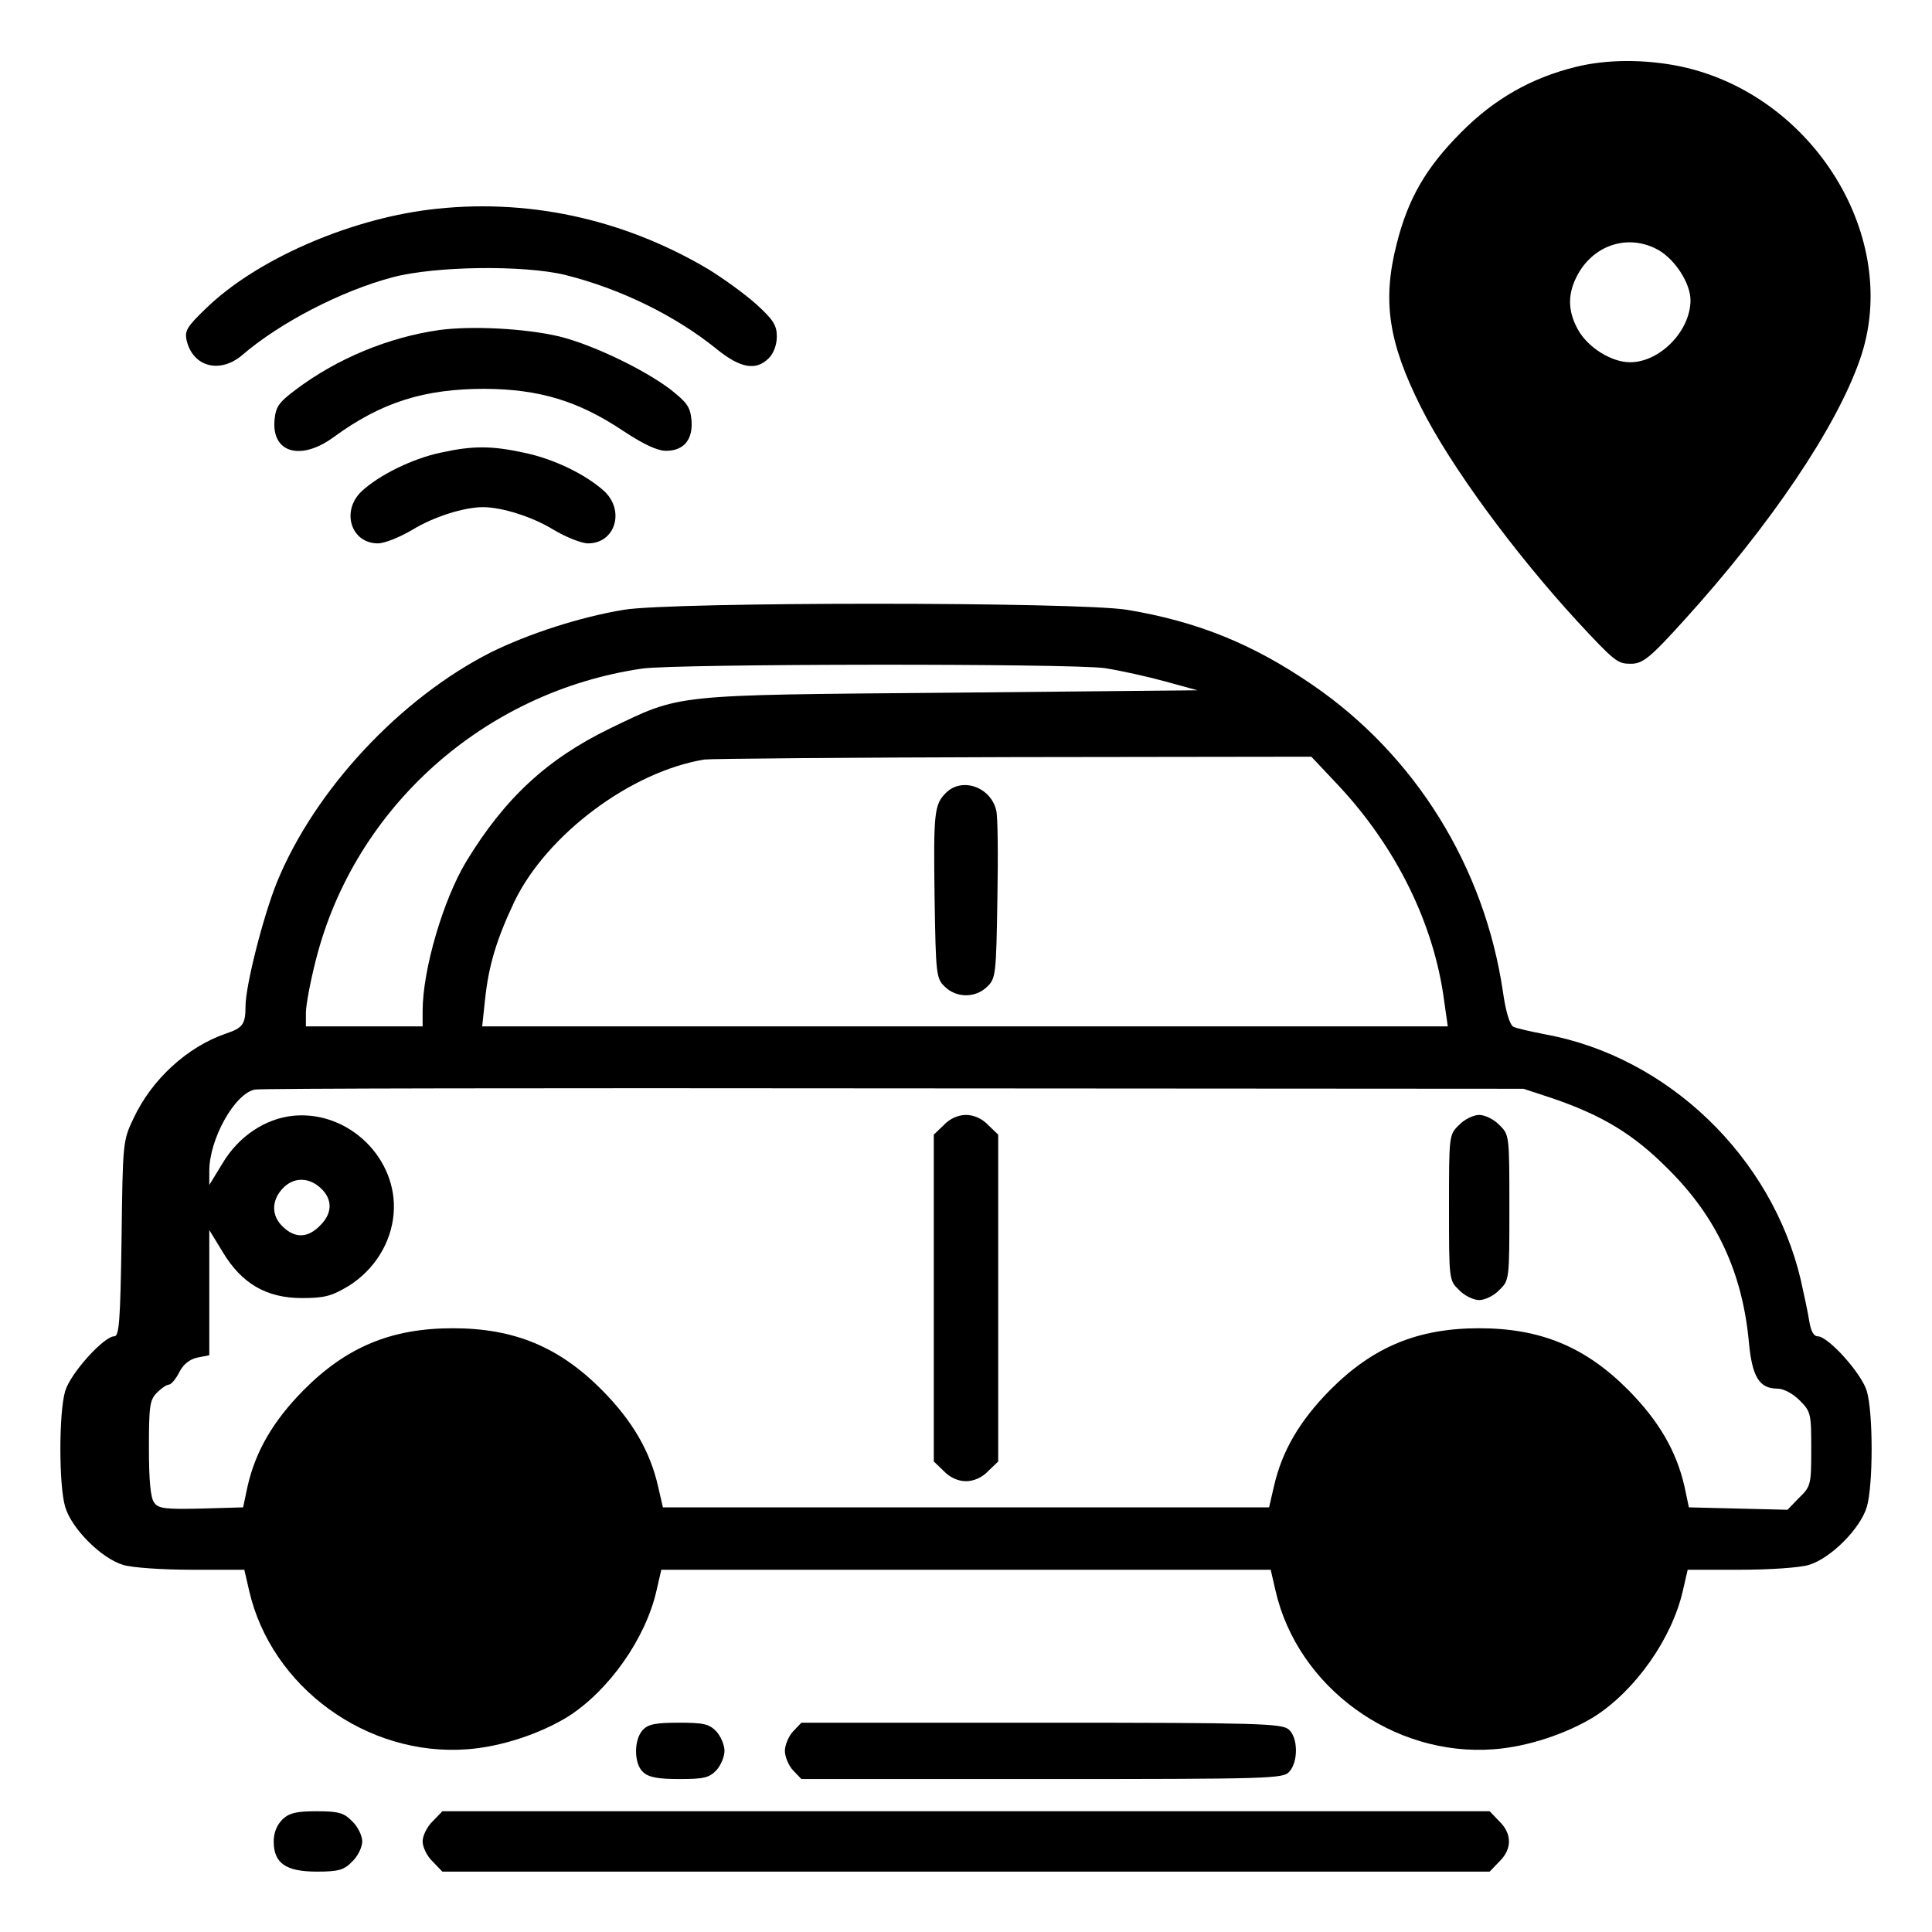
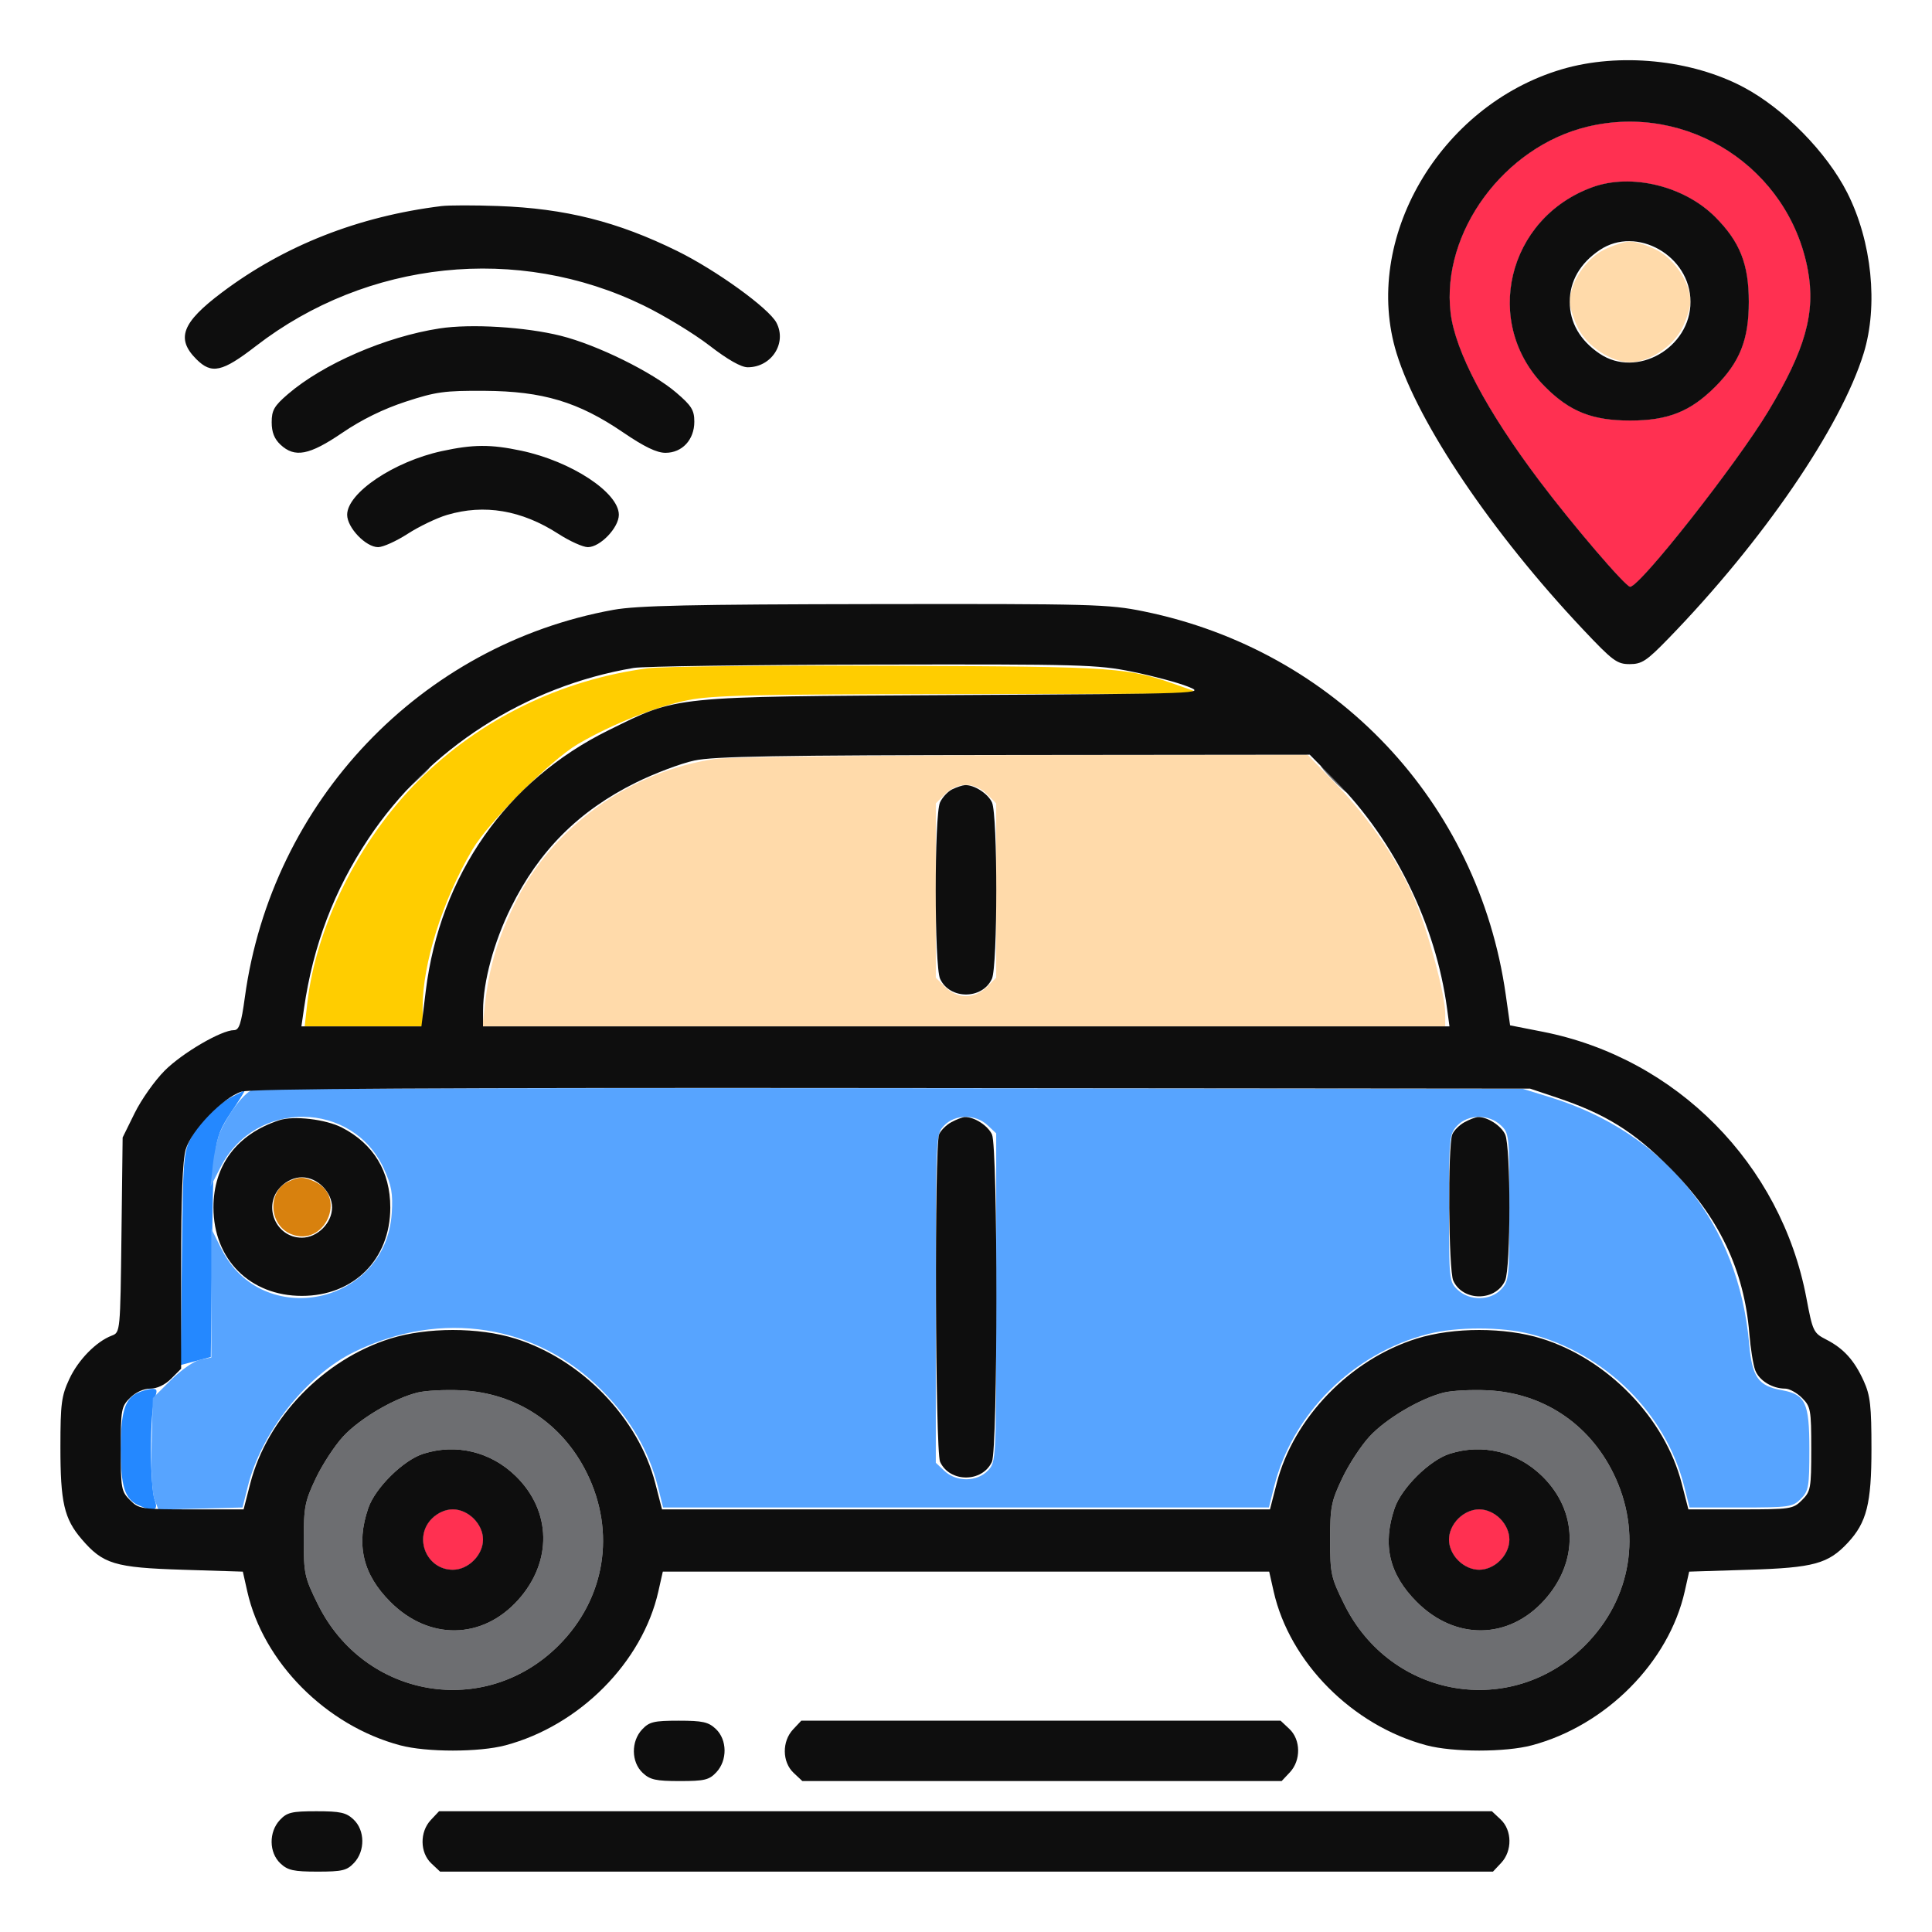
- <svg xmlns="http://www.w3.org/2000/svg" version="1.0" width="480pt" height="480pt" viewBox="0 0 480 480" preserveAspectRatio="xMidYMid meet">
-   <g transform="translate(0,480) scale(0.1,-0.1)" fill="#000000" stroke="none">
-     <path d="M3916 4634 c-111 -27 -204 -80 -286 -163 -87 -87 -132 -165 -160 -277 -36 -141 -21 -244 61 -407 73 -145 230 -359 389 -532 91 -98 99 -104 130 -104 31 -1 49 14 135 109 213 235 377 477 436 647 105 300 -115 658 -446 728 -87 18 -182 18 -259 -1z m204 -455 c42 -24 80 -83 80 -125 0 -76 -76 -154 -150 -154 -46 0 -104 36 -129 80 -27 48 -27 92 0 140 42 74 127 99 199 59z" />
-     <path d="M1065 4279 c-205 -26 -430 -126 -552 -244 -49 -47 -55 -57 -49 -82 16 -65 83 -82 138 -35 93 80 245 159 373 193 105 28 325 31 429 6 136 -34 272 -100 375 -183 60 -49 99 -56 131 -24 12 12 20 33 20 54 0 28 -9 42 -52 81 -28 25 -82 64 -118 86 -214 127 -455 178 -695 148z" />
-     <path d="M1091 3980 c-126 -18 -254 -71 -356 -148 -43 -32 -50 -43 -53 -76 -7 -81 65 -102 147 -42 119 87 225 120 376 120 135 -1 232 -30 344 -105 50 -33 84 -49 106 -49 44 0 67 28 63 76 -3 33 -11 44 -53 77 -66 50 -194 111 -275 131 -84 20 -218 27 -299 16z" />
-     <path d="M1093 3675 c-69 -15 -151 -55 -195 -96 -51 -49 -26 -129 41 -129 16 0 54 15 86 34 52 32 128 56 175 56 47 0 123 -24 175 -56 32 -19 70 -34 86 -34 67 0 92 80 41 129 -46 42 -126 81 -199 96 -82 18 -129 18 -210 0z" />
-     <path d="M1550 3285 c-109 -18 -235 -59 -329 -105 -226 -114 -439 -342 -533 -572 -34 -84 -78 -257 -78 -308 0 -45 -7 -54 -49 -68 -96 -33 -184 -114 -229 -210 -27 -56 -27 -61 -30 -299 -3 -206 -6 -243 -18 -243 -26 0 -109 -92 -122 -136 -16 -53 -16 -235 0 -288 16 -54 90 -128 144 -144 23 -7 98 -12 171 -12 l130 0 12 -52 c55 -240 293 -413 542 -394 83 6 180 38 250 81 102 65 193 194 220 313 l12 52 757 0 757 0 12 -52 c55 -240 293 -413 542 -394 83 6 180 38 250 81 102 65 193 194 220 313 l12 52 130 0 c73 0 148 5 171 12 54 16 128 90 144 144 16 53 16 235 0 288 -13 44 -96 136 -122 136 -10 0 -17 13 -21 38 -3 20 -13 66 -21 102 -72 306 -330 554 -634 610 -36 7 -72 15 -80 19 -9 5 -19 37 -26 87 -46 311 -218 588 -474 763 -149 102 -286 157 -460 186 -125 20 -1131 20 -1250 0z m1195 -145 c39 -6 106 -21 150 -33 l80 -22 -615 -6 c-696 -6 -666 -3 -845 -89 -156 -76 -261 -173 -357 -331 -57 -95 -108 -268 -108 -371 l0 -38 -145 0 -145 0 0 34 c0 18 11 78 25 132 96 378 418 666 811 723 84 12 1064 13 1149 1z m578 -289 c145 -154 240 -346 265 -538 l9 -63 -1200 0 -1199 0 7 66 c9 86 29 151 73 244 80 166 289 323 472 353 14 2 359 5 766 6 l742 1 65 -69z m532 -779 c126 -43 204 -90 290 -177 120 -119 184 -257 200 -429 8 -87 26 -116 71 -116 15 0 38 -12 55 -29 28 -28 29 -33 29 -121 0 -88 -1 -93 -30 -121 l-29 -30 -122 3 -123 3 -11 52 c-20 88 -64 163 -139 239 -107 108 -219 154 -371 154 -152 0 -264 -46 -371 -154 -75 -76 -119 -151 -139 -239 l-12 -52 -753 0 -753 0 -12 52 c-20 88 -64 163 -139 239 -107 108 -219 154 -371 154 -152 0 -264 -46 -371 -154 -75 -76 -119 -151 -139 -239 l-11 -52 -105 -3 c-89 -2 -106 0 -116 15 -9 11 -13 56 -13 135 0 105 2 120 20 138 11 11 24 20 30 20 5 0 17 14 25 30 10 20 26 33 45 37 l30 6 0 155 0 156 33 -54 c47 -79 109 -115 197 -115 57 0 74 5 116 30 64 40 106 107 112 180 11 136 -111 256 -249 243 -70 -7 -136 -51 -176 -118 l-33 -54 0 35 c0 79 63 192 113 202 12 3 726 4 1587 3 l1565 -1 70 -23z m-3058 -224 c30 -28 29 -63 -2 -93 -30 -31 -62 -32 -92 -3 -29 27 -29 65 -1 95 27 29 65 29 95 1z" />
-     <path d="M2350 2830 c-29 -29 -31 -49 -28 -263 3 -187 4 -198 25 -218 29 -29 77 -29 106 0 21 20 22 31 25 218 2 108 1 207 -3 220 -14 58 -85 83 -125 43z" />
-     <path d="M2345 2005 l-25 -24 0 -406 0 -406 25 -24 c15 -16 36 -25 55 -25 19 0 40 9 55 25 l25 24 0 406 0 406 -25 24 c-15 16 -36 25 -55 25 -19 0 -40 -9 -55 -25z" />
-     <path d="M3625 2005 c-25 -24 -25 -26 -25 -205 0 -179 0 -181 25 -205 13 -14 36 -25 50 -25 14 0 37 11 50 25 25 24 25 26 25 205 0 179 0 181 -25 205 -13 14 -36 25 -50 25 -14 0 -37 -11 -50 -25z" />
-     <path d="M1597 502 c-23 -25 -22 -85 1 -105 14 -13 38 -17 90 -17 60 0 74 3 92 22 11 12 20 34 20 48 0 14 -9 36 -20 48 -18 19 -32 22 -94 22 -58 0 -76 -4 -89 -18z" />
-     <path d="M1970 498 c-11 -12 -20 -34 -20 -48 0 -14 9 -36 20 -48 l21 -22 598 0 c567 0 599 1 614 18 23 25 22 85 -1 105 -17 15 -74 17 -615 17 l-596 0 -21 -22z" />
-     <path d="M702 280 c-14 -14 -22 -33 -22 -55 0 -54 30 -75 107 -75 54 0 68 4 88 25 14 13 25 36 25 50 0 14 -11 37 -25 50 -20 21 -34 25 -88 25 -50 0 -68 -4 -85 -20z" />
-     <path d="M1075 275 c-14 -13 -25 -36 -25 -50 0 -14 11 -37 25 -50 l24 -25 1301 0 1301 0 24 25 c32 31 32 69 0 100 l-24 25 -1301 0 -1301 0 -24 -25z" />
-   </g>
+ <svg xmlns="http://www.w3.org/2000/svg" width="512" height="512" viewBox="0 0 512 512" version="1.1">
+   <path d="M 420.634 33.586 C 398.571 38.927, 381.938 61.555, 384.418 82.854 C 385.607 93.059, 393.902 108.766, 407.949 127.410 C 416.794 139.150, 430.793 155.500, 432 155.500 C 434.596 155.500, 460.126 123.067, 468.615 108.987 C 478.445 92.681, 481.198 82.844, 479.097 71.537 C 474.072 44.496, 447.317 27.128, 420.634 33.586 M 422.005 49.607 C 399.348 57.840, 392.732 85.780, 409.476 102.524 C 416.046 109.094, 421.992 111.451, 432 111.451 C 442.008 111.451, 447.954 109.094, 454.524 102.524 C 461.094 95.954, 463.451 90.008, 463.451 80 C 463.451 69.992, 461.094 64.046, 454.524 57.476 C 446.307 49.260, 432.294 45.869, 422.005 49.607 M 114.455 402.455 C 109.494 407.415, 113.009 416, 120 416 C 124.111 416, 128 412.111, 128 408 C 128 403.889, 124.111 400, 120 400 C 118.052 400, 116.002 400.907, 114.455 402.455 M 386.455 402.455 C 384.907 404.002, 384 406.052, 384 408 C 384 409.948, 384.907 411.998, 386.455 413.545 C 388.002 415.093, 390.052 416, 392 416 C 393.948 416, 395.998 415.093, 397.545 413.545 C 399.093 411.998, 400 409.948, 400 408 C 400 406.052, 399.093 404.002, 397.545 402.455 C 395.998 400.907, 393.948 400, 392 400 C 390.052 400, 388.002 400.907, 386.455 402.455" stroke="none" fill="#ff3051" fill-rule="evenodd" />
+   <path d="M 420.634 33.586 C 398.571 38.927, 381.938 61.555, 384.418 82.854 C 385.607 93.059, 393.902 108.766, 407.949 127.410 C 416.794 139.150, 430.793 155.500, 432 155.500 C 434.596 155.500, 460.126 123.067, 468.615 108.987 C 478.445 92.681, 481.198 82.844, 479.097 71.537 C 474.072 44.496, 447.317 27.128, 420.634 33.586 M 422.005 49.607 C 399.348 57.840, 392.732 85.780, 409.476 102.524 C 416.046 109.094, 421.992 111.451, 432 111.451 C 442.008 111.451, 447.954 109.094, 454.524 102.524 C 461.094 95.954, 463.451 90.008, 463.451 80 C 463.451 69.992, 461.094 64.046, 454.524 57.476 C 446.307 49.260, 432.294 45.869, 422.005 49.607 M 114.455 402.455 C 109.494 407.415, 113.009 416, 120 416 C 124.111 416, 128 412.111, 128 408 C 128 403.889, 124.111 400, 120 400 C 118.052 400, 116.002 400.907, 114.455 402.455 M 386.455 402.455 C 384.907 404.002, 384 406.052, 384 408 C 384 409.948, 384.907 411.998, 386.455 413.545 C 388.002 415.093, 390.052 416, 392 416 C 393.948 416, 395.998 415.093, 397.545 413.545 C 399.093 411.998, 400 409.948, 400 408 C 400 406.052, 399.093 404.002, 397.545 402.455 C 395.998 400.907, 393.948 400, 392 400 C 390.052 400, 388.002 400.907, 386.455 402.455" stroke="none" fill="#ff3051" fill-rule="evenodd" />
+   <path d="M 109.946 206.750 L 106.500 210.500 110.250 207.054 C 113.740 203.846, 114.460 203, 113.696 203 C 113.529 203, 111.842 204.688, 109.946 206.750 M 353 206.500 C 354.866 208.425, 356.617 210, 356.892 210 C 357.167 210, 355.866 208.425, 354 206.500 C 352.134 204.575, 350.383 203, 350.108 203 C 349.833 203, 351.134 204.575, 353 206.500 M 110.618 369.048 C 104.290 370.638, 95.284 375.968, 90.912 380.711 C 88.667 383.147, 85.405 388.147, 83.665 391.820 C 80.799 397.869, 80.500 399.402, 80.500 408.052 C 80.500 417.067, 80.710 418.028, 84.235 425.160 C 96.577 450.132, 128.514 455.581, 148.048 436.048 C 160.383 423.712, 163.274 406.084, 155.536 390.391 C 149.030 377.198, 136.802 369.135, 122.249 368.442 C 117.987 368.239, 112.753 368.512, 110.618 369.048 M 382.618 369.048 C 376.290 370.638, 367.284 375.968, 362.912 380.711 C 360.667 383.147, 357.405 388.147, 355.665 391.820 C 352.799 397.869, 352.500 399.402, 352.500 408.052 C 352.500 417.067, 352.710 418.028, 356.235 425.160 C 368.577 450.132, 400.514 455.581, 420.048 436.048 C 432.383 423.712, 435.274 406.084, 427.536 390.391 C 421.030 377.198, 408.802 369.135, 394.249 368.442 C 389.987 368.239, 384.753 368.512, 382.618 369.048 M 112.173 385.269 C 106.854 386.971, 99.418 394.324, 97.590 399.690 C 94.287 409.383, 96.137 417.205, 103.466 424.534 C 113.701 434.769, 127.824 434.551, 137.299 424.012 C 146.409 413.879, 146.171 400.486, 136.715 391.216 C 130.087 384.717, 120.874 382.485, 112.173 385.269 M 384.173 385.269 C 378.854 386.971, 371.418 394.324, 369.590 399.690 C 366.287 409.383, 368.137 417.205, 375.466 424.534 C 385.701 434.769, 399.824 434.551, 409.299 424.012 C 418.409 413.879, 418.171 400.486, 408.715 391.216 C 402.087 384.717, 392.874 382.485, 384.173 385.269" stroke="none" fill="#6d6e71" fill-rule="evenodd" />
+   <path d="M 61.500 290.659 C 57.094 292.978, 53.105 296.967, 50.658 301.500 C 48.617 305.283, 48.483 307.029, 48.194 333.626 L 47.887 361.752 51.876 360.688 L 55.864 359.623 56.198 331.562 C 56.557 301.470, 56.494 301.867, 62.255 293.250 C 63.817 290.913, 64.962 289.018, 64.798 289.040 C 64.634 289.062, 63.150 289.791, 61.500 290.659 M 36.364 369.170 C 33.049 370.775, 32 374.341, 32 384 C 32 393.900, 33.046 397.244, 36.657 398.890 C 40.826 400.789, 42.089 400.364, 40.975 397.435 C 40.439 396.024, 40 389.978, 40 384 C 40 378.022, 40.439 371.976, 40.975 370.565 C 41.791 368.419, 41.669 368.011, 40.225 368.068 C 39.276 368.105, 37.539 368.601, 36.364 369.170" stroke="none" fill="#2488ff" fill-rule="evenodd" />
+   <path d="M 67.250 288.693 C 65.026 289.134, 60.540 294.888, 58.211 300.288 C 57.550 301.821, 56.735 305.646, 56.400 308.788 L 55.792 314.500 58.499 309.222 C 67.685 291.316, 93.441 291.616, 101.732 309.726 C 103.769 314.176, 104.149 316.314, 103.821 321.477 C 102.271 345.815, 69.476 352.651, 58.635 330.895 L 56 325.607 56 342.679 L 56 359.750 53.064 360.337 C 51.437 360.663, 47.982 363.059, 45.314 365.712 L 40.500 370.500 40.177 382.500 C 39.991 389.393, 40.305 395.684, 40.914 397.283 L 41.975 400.066 53.125 399.783 L 64.275 399.500 65.651 394 C 69.279 379.490, 81.215 364.430, 94.031 358.192 C 116.982 347.021, 142.113 350.949, 159.471 368.420 C 167.048 376.047, 171.977 384.521, 174.351 394 L 175.728 399.500 256 399.500 L 336.272 399.500 337.649 394 C 342.512 374.580, 358.642 358.581, 378.460 353.522 C 386.082 351.576, 397.918 351.576, 405.540 353.522 C 425.356 358.581, 441.478 374.569, 446.354 394 L 447.734 399.500 461.342 399.500 C 474.170 399.500, 475.080 399.370, 477.225 397.222 C 479.312 395.132, 479.500 394.049, 479.500 384.077 C 479.500 371.683, 478.486 369.531, 472.113 368.396 C 465.990 367.306, 464.314 364.915, 463.551 356.180 C 460.761 324.238, 441.396 300.217, 410.839 290.793 L 403.500 288.530 236.500 288.388 C 144.650 288.311, 68.488 288.448, 67.250 288.693 M 250.174 298.314 C 248.011 300.618, 248 300.842, 248 344.140 L 248 387.651 250.314 389.826 C 253.486 392.805, 258.957 392.739, 261.826 389.686 C 263.989 387.382, 264 387.158, 264 343.860 L 264 300.349 261.686 298.174 C 258.514 295.195, 253.043 295.261, 250.174 298.314 M 386.174 298.314 C 384.095 300.527, 384 301.484, 384 320.140 C 384 339.242, 384.049 339.697, 386.314 341.826 C 389.486 344.805, 394.957 344.739, 397.826 341.686 C 399.905 339.473, 400 338.516, 400 319.860 C 400 300.758, 399.951 300.303, 397.686 298.174 C 394.514 295.195, 389.043 295.261, 386.174 298.314" stroke="none" fill="#57a4ff" fill-rule="evenodd" />
+   <path d="M 76.321 313.189 C 70.798 315.859, 71.282 324.632, 77.086 327.036 C 85.991 330.724, 92.152 317.124, 83.385 313.130 C 80.428 311.782, 79.210 311.792, 76.321 313.189" stroke="none" fill="#d8810e" fill-rule="evenodd" />
+   <path d="M 424.962 66.250 C 420.159 68.672, 416 75.053, 416 80 C 416 81.417, 417.012 84.584, 418.250 87.038 C 420.672 91.841, 427.053 96, 432 96 C 436.947 96, 443.328 91.841, 445.750 87.038 C 446.988 84.584, 448 81.417, 448 80 C 448 75.053, 443.841 68.672, 439.038 66.250 C 436.584 65.013, 433.417 64, 432 64 C 430.583 64, 427.416 65.013, 424.962 66.250 M 189.536 201.113 C 166.996 204.396, 146.396 219.193, 136.602 239.135 C 131.866 248.778, 129.638 256.241, 128.506 266.250 L 127.856 272 255.428 272 L 383 272 383 268.628 C 383 263.719, 378.694 247.528, 375.079 238.844 C 370.763 228.477, 363.080 217.131, 354.084 207.840 L 346.492 200 270.996 200.122 C 229.473 200.189, 192.816 200.635, 189.536 201.113 M 250.455 210.455 L 248 212.909 248 236 L 248 259.091 250.455 261.545 C 252.002 263.093, 254.052 264, 256 264 C 257.948 264, 259.998 263.093, 261.545 261.545 L 264 259.091 264 236 L 264 212.909 261.545 210.455 C 259.998 208.907, 257.948 208, 256 208 C 254.052 208, 252.002 208.907, 250.455 210.455" stroke="none" fill="#ffdaaa" fill-rule="evenodd" />
+   <path d="M 171.597 177.106 C 148.487 180.181, 127.067 190.683, 110.897 206.868 C 95.107 222.672, 83.748 245.430, 81.432 265.902 L 80.742 272 96.371 272 L 112 272 112 266.958 C 112 255.339, 117.248 238.693, 125.169 225.183 C 129.461 217.864, 145.864 201.461, 153.183 197.169 C 162.053 191.968, 173.778 187.282, 182.208 185.567 C 188.709 184.245, 199.984 183.989, 254.208 183.927 L 318.500 183.854 313.104 181.938 C 298.570 176.778, 297.303 176.688, 236 176.430 C 204.375 176.297, 175.394 176.601, 171.597 177.106" stroke="none" fill="#ffcd00" fill-rule="evenodd" />
+   <path d="M 413.878 18.364 C 381.468 27.958, 360.811 63.493, 370.115 93.645 C 375.859 112.256, 395.455 141.286, 419.466 166.750 C 427.399 175.163, 428.521 176, 431.871 176 C 435.103 176, 436.356 175.174, 442.113 169.250 C 467.115 143.521, 487.827 113.275, 493.885 93.645 C 497.799 80.961, 496.062 63.950, 489.539 51.078 C 484.114 40.371, 472.795 28.834, 462.148 23.159 C 448.289 15.773, 429.078 13.864, 413.878 18.364 M 420.634 33.586 C 398.571 38.927, 381.938 61.555, 384.418 82.854 C 385.607 93.059, 393.902 108.766, 407.949 127.410 C 416.794 139.150, 430.793 155.500, 432 155.500 C 434.596 155.500, 460.126 123.067, 468.615 108.987 C 478.445 92.681, 481.198 82.844, 479.097 71.537 C 474.072 44.496, 447.317 27.128, 420.634 33.586 M 422.005 49.607 C 399.348 57.840, 392.732 85.780, 409.476 102.524 C 416.046 109.094, 421.992 111.451, 432 111.451 C 442.008 111.451, 447.954 109.094, 454.524 102.524 C 461.094 95.954, 463.451 90.008, 463.451 80 C 463.451 69.992, 461.094 64.046, 454.524 57.476 C 446.307 49.260, 432.294 45.869, 422.005 49.607 M 117 54.612 C 95.003 57.327, 75.363 65.055, 58.809 77.509 C 48.215 85.479, 46.584 89.738, 52.040 95.194 C 56.082 99.236, 58.874 98.620, 67.811 91.714 C 97.299 68.930, 137.243 64.741, 170.532 80.940 C 176.049 83.625, 183.915 88.412, 188.012 91.578 C 192.847 95.313, 196.406 97.333, 198.152 97.333 C 204.465 97.333, 208.596 90.924, 205.765 85.522 C 203.760 81.695, 189.832 71.628, 179.500 66.537 C 163.627 58.717, 149.796 55.240, 132 54.596 C 125.675 54.367, 118.925 54.375, 117 54.612 M 423.922 66.274 C 418.739 69.766, 416 74.512, 416 80 C 416 85.488, 418.739 90.234, 423.922 93.726 C 433.734 100.339, 448 92.207, 448 80 C 448 67.793, 433.734 59.661, 423.922 66.274 M 116.500 87.035 C 102.204 89.231, 85.604 96.431, 76.250 104.493 C 72.658 107.589, 72 108.736, 72 111.904 C 72 114.528, 72.694 116.303, 74.314 117.826 C 78.107 121.389, 81.962 120.654, 90.711 114.698 C 95.844 111.204, 101.569 108.391, 107.500 106.448 C 115.529 103.818, 117.794 103.508, 128.500 103.577 C 143.826 103.675, 153.262 106.507, 165.086 114.558 C 170.761 118.423, 174.030 120, 176.364 120 C 180.787 120, 184 116.535, 184 111.763 C 184 108.698, 183.286 107.543, 179.250 104.079 C 172.861 98.597, 158.270 91.406, 148.638 88.994 C 139.250 86.642, 124.794 85.761, 116.500 87.035 M 117.059 119.556 C 104.385 122.304, 92 130.640, 92 136.422 C 92 139.834, 96.942 145, 100.207 145 C 101.505 145, 105.027 143.412, 108.034 141.470 C 111.040 139.529, 115.719 137.279, 118.432 136.470 C 128.343 133.515, 138.240 135.190, 147.966 141.470 C 150.973 143.412, 154.495 145, 155.793 145 C 159.058 145, 164 139.834, 164 136.422 C 164 130.529, 151.405 122.253, 138.163 119.447 C 130.010 117.719, 125.420 117.743, 117.059 119.556 M 162.597 161.607 C 111.525 170.830, 71.997 212.357, 64.894 264.250 C 63.926 271.323, 63.373 273, 62.008 273 C 58.673 273, 48.333 279.036, 43.657 283.711 C 41.035 286.333, 37.452 291.397, 35.695 294.964 L 32.500 301.449 32.188 327.273 C 31.878 352.982, 31.866 353.100, 29.632 353.950 C 25.482 355.528, 20.732 360.381, 18.367 365.459 C 16.288 369.923, 16.018 371.975, 16.010 383.384 C 15.999 398.133, 16.991 402.462, 21.628 407.878 C 27.295 414.499, 30.379 415.433, 48.427 416 L 64.354 416.500 65.529 421.728 C 69.753 440.524, 86.414 457.300, 106.045 462.525 C 113.045 464.387, 126.955 464.387, 133.955 462.525 C 153.584 457.301, 170.239 440.532, 174.474 421.728 L 175.651 416.500 256 416.500 L 336.349 416.500 337.526 421.728 C 341.761 440.533, 358.415 457.301, 378.045 462.525 C 385.045 464.387, 398.955 464.387, 405.955 462.525 C 425.585 457.301, 442.247 440.523, 446.471 421.728 L 447.646 416.500 463.573 416 C 480.676 415.463, 484.497 414.416, 489.688 408.847 C 494.692 403.479, 495.956 398.468, 495.956 384 C 495.956 372.549, 495.646 369.817, 493.916 366 C 491.418 360.490, 488.598 357.369, 483.977 354.998 C 480.584 353.258, 480.389 352.850, 478.711 343.972 C 471.989 308.413, 444.213 280.374, 408.819 273.420 L 400.190 271.725 399.039 263.612 C 391.789 212.490, 353.896 172.372, 303.077 162.016 C 293.763 160.118, 289.608 160.005, 231.843 160.090 C 183.378 160.161, 168.841 160.479, 162.597 161.607 M 167.919 177.010 C 139.246 181.863, 113.478 198.444, 97.658 222.219 C 88.519 235.955, 82.969 250.574, 80.563 267.250 L 79.877 272 95.778 272 L 111.679 272 112.830 262.636 C 116.602 231.946, 134.185 206.856, 161.264 193.527 C 179.871 184.367, 177.318 184.627, 253 184.205 C 319.459 183.834, 319.497 183.833, 314.762 181.938 C 312.156 180.896, 305.560 179.133, 300.105 178.021 C 290.770 176.119, 286.720 176.007, 231.343 176.118 C 198.979 176.182, 170.439 176.584, 167.919 177.010 M 184 201.551 C 180.425 202.317, 173.450 204.950, 168.500 207.403 C 153.379 214.897, 142.886 225.392, 135.410 240.500 C 130.878 249.657, 128.049 260.088, 128.017 267.750 L 128 272 256.061 272 L 384.123 272 383.485 267.250 C 380.507 245.058, 369.629 222.848, 353.953 206.953 L 347.097 200 268.798 200.079 C 205.914 200.143, 189.220 200.433, 184 201.551 M 252.364 209.170 C 251.189 209.738, 249.727 211.304, 249.114 212.649 C 247.588 215.999, 247.601 256.031, 249.130 259.385 C 251.660 264.939, 260.340 264.939, 262.870 259.385 C 264.396 256.037, 264.412 215.999, 262.890 212.657 C 261.808 210.284, 258.125 207.931, 255.703 208.068 C 255.041 208.105, 253.539 208.601, 252.364 209.170 M 64 289.299 C 59.085 290.860, 50.720 299.528, 49.216 304.616 C 48.393 307.402, 48 317.456, 48 335.730 L 48 362.727 45.364 365.364 C 43.723 367.004, 41.628 368, 39.818 368 C 38.063 368, 35.936 368.973, 34.455 370.455 C 32.144 372.766, 32 373.558, 32 384 C 32 394.442, 32.144 395.234, 34.455 397.545 C 36.824 399.915, 37.389 400, 50.733 400 L 64.557 400 66.340 393.080 C 70.810 375.728, 85.801 360.241, 103.458 354.735 C 113.180 351.704, 126.820 351.704, 136.542 354.735 C 154.107 360.213, 169.214 375.818, 173.660 393.080 L 175.443 400 256 400 L 336.557 400 338.340 393.080 C 342.810 375.728, 357.801 360.241, 375.458 354.735 C 385.180 351.704, 398.820 351.704, 408.542 354.735 C 426.107 360.213, 441.214 375.818, 445.660 393.080 L 447.443 400 461.267 400 C 474.611 400, 475.176 399.915, 477.545 397.545 C 479.856 395.234, 480 394.442, 480 384 C 480 373.558, 479.856 372.766, 477.545 370.455 C 476.195 369.105, 474.192 368, 473.093 368 C 469.672 368, 466.178 365.854, 465.149 363.120 C 464.607 361.679, 463.903 357.291, 463.585 353.368 C 462.219 336.496, 455.455 322.392, 442.532 309.468 C 432.827 299.763, 425.464 295.198, 412.500 290.849 L 405.500 288.500 236.500 288.343 C 114.860 288.231, 66.519 288.498, 64 289.299 M 73.994 296.876 C 62.788 300.545, 56.567 308.800, 56.567 320 C 56.567 333.748, 66.249 343.426, 80 343.426 C 93.751 343.426, 103.433 333.748, 103.433 320 C 103.433 310.469, 98.991 303.126, 90.622 298.823 C 86.311 296.606, 77.845 295.615, 73.994 296.876 M 252.051 297.427 C 250.704 298.173, 249.273 299.620, 248.871 300.642 C 247.611 303.846, 247.852 384.580, 249.130 387.385 C 251.660 392.939, 260.340 392.939, 262.870 387.385 C 264.436 383.949, 264.454 304.090, 262.890 300.657 C 261.817 298.302, 258.178 295.963, 255.703 296.035 C 255.041 296.055, 253.398 296.681, 252.051 297.427 M 388.051 297.427 C 386.704 298.173, 385.273 299.620, 384.871 300.642 C 383.651 303.744, 383.871 336.622, 385.130 339.385 C 387.660 344.939, 396.340 344.939, 398.870 339.385 C 400.376 336.080, 400.392 303.955, 398.890 300.657 C 397.817 298.302, 394.178 295.963, 391.703 296.035 C 391.041 296.055, 389.398 296.681, 388.051 297.427 M 74.455 314.455 C 69.494 319.415, 73.009 328, 80 328 C 84.111 328, 88 324.111, 88 320 C 88 315.889, 84.111 312, 80 312 C 78.052 312, 76.002 312.907, 74.455 314.455 M 110.618 369.048 C 104.290 370.638, 95.284 375.968, 90.912 380.711 C 88.667 383.147, 85.405 388.147, 83.665 391.820 C 80.799 397.869, 80.500 399.402, 80.500 408.052 C 80.500 417.067, 80.710 418.028, 84.235 425.160 C 96.577 450.132, 128.514 455.581, 148.048 436.048 C 160.383 423.712, 163.274 406.084, 155.536 390.391 C 149.030 377.198, 136.802 369.135, 122.249 368.442 C 117.987 368.239, 112.753 368.512, 110.618 369.048 M 382.618 369.048 C 376.290 370.638, 367.284 375.968, 362.912 380.711 C 360.667 383.147, 357.405 388.147, 355.665 391.820 C 352.799 397.869, 352.500 399.402, 352.500 408.052 C 352.500 417.067, 352.710 418.028, 356.235 425.160 C 368.577 450.132, 400.514 455.581, 420.048 436.048 C 432.383 423.712, 435.274 406.084, 427.536 390.391 C 421.030 377.198, 408.802 369.135, 394.249 368.442 C 389.987 368.239, 384.753 368.512, 382.618 369.048 M 112.173 385.269 C 106.854 386.971, 99.418 394.324, 97.590 399.690 C 94.287 409.383, 96.137 417.205, 103.466 424.534 C 113.701 434.769, 127.824 434.551, 137.299 424.012 C 146.409 413.879, 146.171 400.486, 136.715 391.216 C 130.087 384.717, 120.874 382.485, 112.173 385.269 M 384.173 385.269 C 378.854 386.971, 371.418 394.324, 369.590 399.690 C 366.287 409.383, 368.137 417.205, 375.466 424.534 C 385.701 434.769, 399.824 434.551, 409.299 424.012 C 418.409 413.879, 418.171 400.486, 408.715 391.216 C 402.087 384.717, 392.874 382.485, 384.173 385.269 M 114.455 402.455 C 109.494 407.415, 113.009 416, 120 416 C 124.111 416, 128 412.111, 128 408 C 128 403.889, 124.111 400, 120 400 C 118.052 400, 116.002 400.907, 114.455 402.455 M 386.455 402.455 C 384.907 404.002, 384 406.052, 384 408 C 384 409.948, 384.907 411.998, 386.455 413.545 C 388.002 415.093, 390.052 416, 392 416 C 393.948 416, 395.998 415.093, 397.545 413.545 C 399.093 411.998, 400 409.948, 400 408 C 400 406.052, 399.093 404.002, 397.545 402.455 C 395.998 400.907, 393.948 400, 392 400 C 390.052 400, 388.002 400.907, 386.455 402.455 M 170.174 458.314 C 167.195 461.486, 167.261 466.957, 170.314 469.826 C 172.267 471.660, 173.804 472, 180.140 472 C 186.699 472, 187.927 471.706, 189.826 469.686 C 192.805 466.514, 192.739 461.043, 189.686 458.174 C 187.733 456.340, 186.196 456, 179.860 456 C 173.301 456, 172.073 456.294, 170.174 458.314 M 210.174 458.314 C 207.195 461.486, 207.261 466.957, 210.314 469.826 L 212.629 472 276.140 472 L 339.651 472 341.826 469.686 C 344.805 466.514, 344.739 461.043, 341.686 458.174 L 339.371 456 275.860 456 L 212.349 456 210.174 458.314 M 74.174 482.314 C 71.195 485.486, 71.261 490.957, 74.314 493.826 C 76.267 495.660, 77.804 496, 84.140 496 C 90.699 496, 91.927 495.706, 93.826 493.686 C 96.805 490.514, 96.739 485.043, 93.686 482.174 C 91.733 480.340, 90.196 480, 83.860 480 C 77.301 480, 76.073 480.294, 74.174 482.314 M 114.174 482.314 C 111.195 485.486, 111.261 490.957, 114.314 493.826 L 116.629 496 256.140 496 L 395.651 496 397.826 493.686 C 400.805 490.514, 400.739 485.043, 397.686 482.174 L 395.371 480 255.860 480 L 116.349 480 114.174 482.314" stroke="none" fill="#0e0e0e" fill-rule="evenodd" />
</svg>
